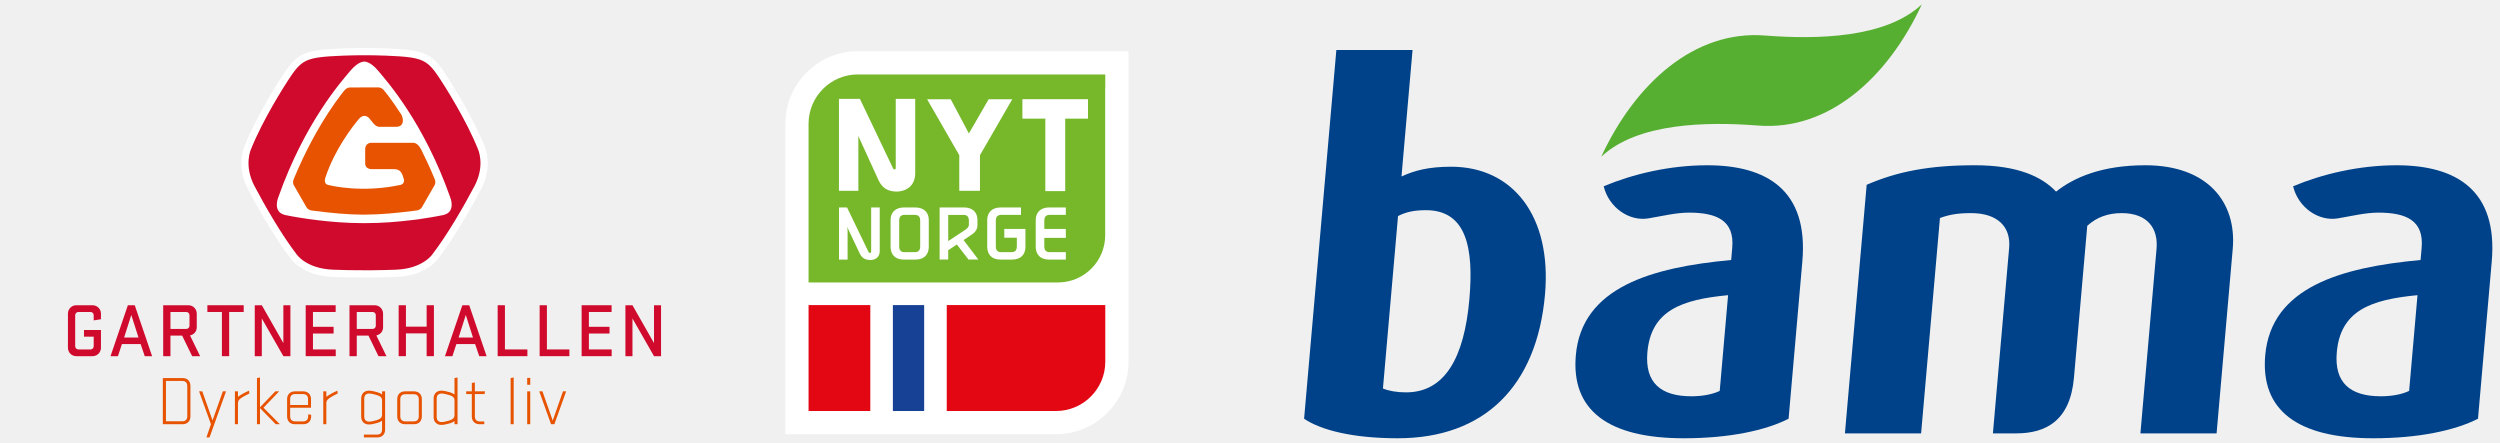
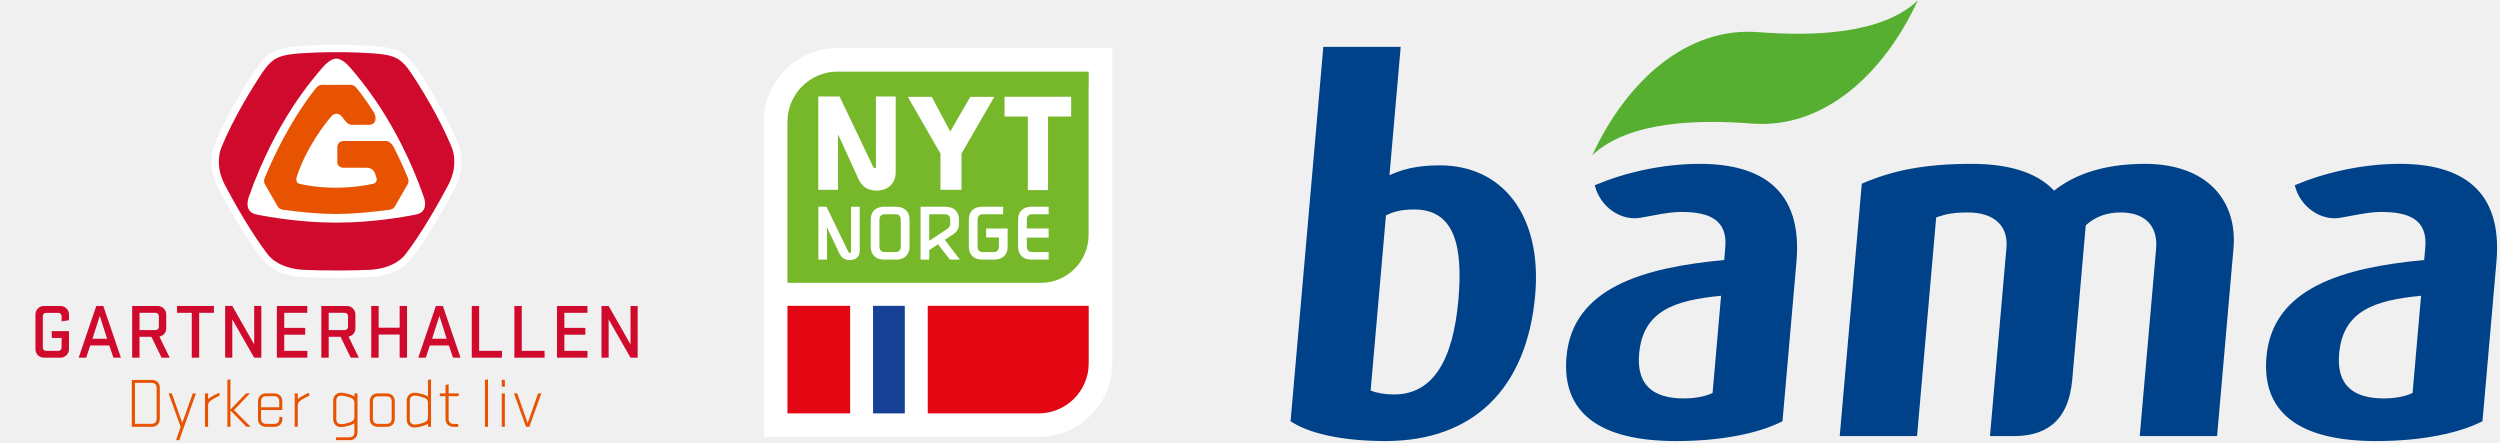
- <svg xmlns="http://www.w3.org/2000/svg" version="1.1" id="Layer_1" x="0px" y="0px" width="384px" height="68px" viewBox="0 0 384 68" style="enable-background:new 0 0 384 68;" xml:space="preserve">
+ <svg xmlns="http://www.w3.org/2000/svg" version="1.1" id="Layer_1" x="0px" y="0px" width="192px" height="34px" viewBox="0 0 192 34" style="enable-background:new 0 0 192 34;" xml:space="preserve">
  <g>
    <g>
-       <path style="fill:#004289;" d="M225.698,45.938c-0.794,9.077-3.804,14.329-9.73,14.329c-1.426,0-2.682-0.225-3.548-0.6    l2.317-26.482c1.177-0.601,2.403-0.9,4.279-0.9C225.242,32.286,226.387,38.062,225.698,45.938z M237.316,45.189    c1.042-11.928-4.889-19.581-14.416-19.581c-3.524,0-5.679,0.601-7.632,1.5l1.7-19.429h-11.703l-4.956,56.639    c2.55,1.724,7.39,2.999,14.367,2.999C227.955,67.318,236.077,59.367,237.316,45.189z" />
-       <path style="fill:#004289;" d="M328.767,66.567l2.479-28.354c0.271-3.076-1.319-5.478-5.373-5.478c-2.024,0-3.803,0.6-5.271,1.949    c0,0-1.328,15.181-2.039,23.303c-0.586,6.697-4.368,8.579-8.878,8.579c-2.543,0-3.574,0-3.574,0l2.494-28.505    c0.282-3.226-1.785-5.327-5.835-5.327c-2.102,0-3.319,0.226-4.794,0.751l-2.894,33.081h-11.702l3.341-38.182    c4.677-2.026,9.564-3.001,16.616-3.001c6.677,0,10.345,1.8,12.474,4.051c2.741-2.175,7.029-4.051,13.708-4.051    c9.6,0,14.053,5.702,13.43,12.83l-2.48,28.354H328.767z" />
-       <path style="fill:#004289;" d="M264.148,60.043c-1.097,0.525-2.624,0.825-4.348,0.825c-4.652,0-7.175-2.027-6.762-6.751    c0.563-6.452,5.283-8.104,12.396-8.778L264.148,60.043z M274.727,64.319l2.113-24.155c0.958-10.954-5.458-14.78-14.611-14.78    c-5.751,0-11.442,1.347-15.901,3.228c0.799,3.303,3.95,5.428,6.879,4.93c2.102-0.357,4.264-0.882,6.21-0.882    c4.277,0,7.023,1.201,6.655,5.402l-0.165,1.874c-12.251,1.126-22.946,4.202-23.859,14.631c-0.735,8.401,4.887,12.751,16.59,12.751    C265.611,67.318,271.192,66.118,274.727,64.319z" />
-       <path style="fill:#004289;" d="M370.043,60.043c-1.1,0.525-2.626,0.825-4.35,0.825c-4.652,0-7.177-2.027-6.762-6.751    c0.562-6.452,5.284-8.104,12.396-8.778L370.043,60.043z M380.62,64.319l2.112-24.155c0.959-10.954-5.46-14.78-14.61-14.78    c-5.751,0-11.443,1.347-15.902,3.228c0.801,3.303,3.95,5.428,6.878,4.93c2.104-0.357,4.265-0.882,6.212-0.882    c4.276,0,7.022,1.201,6.654,5.402l-0.164,1.874c-12.252,1.126-22.947,4.202-23.861,14.631c-0.735,8.401,4.888,12.751,16.59,12.751    C371.503,67.318,377.086,66.118,380.62,64.319z" />
+       <path style="fill:#004289;" d="M112.006,23.019c-0.402,4.608-1.931,7.275-4.939,7.275c-0.724,0-1.361-0.115-1.802-0.306    l1.176-13.443c0.598-0.306,1.221-0.458,2.173-0.458C111.774,16.087,112.354,19.021,112.006,23.019z M117.904,22.64    c0.529-6.057-2.482-9.941-7.318-9.941c-1.79,0-2.883,0.304-3.875,0.761l0.863-9.863h-5.942l-2.516,28.753    c1.295,0.875,3.752,1.522,7.293,1.522C113.151,33.873,117.274,29.836,117.904,22.64z" />
+       <path style="fill:#004289;" d="M164.331,33.491l1.259-14.394c0.137-1.562-0.67-2.781-2.729-2.781c-1.028,0-1.93,0.305-2.675,0.99    c0,0-0.674,7.707-1.035,11.83c-0.297,3.4-2.217,4.355-4.507,4.355c-1.291,0-1.814,0-1.814,0l1.266-14.471    c0.144-1.637-0.906-2.704-2.962-2.704c-1.067,0-1.686,0.115-2.435,0.382l-1.469,16.793h-5.94l1.696-19.384    c2.374-1.028,4.854-1.523,8.435-1.523c3.391,0,5.252,0.915,6.332,2.057c1.393-1.104,3.569-2.057,6.961-2.057    c4.873,0,7.133,2.895,6.816,6.514l-1.258,14.394H164.331z" />
+       <path style="fill:#004289;" d="M131.526,30.179c-0.558,0.268-1.332,0.42-2.207,0.42c-2.362,0-3.644-1.029-3.434-3.427    c0.286-3.277,2.682-4.114,6.293-4.456L131.526,30.179z M136.896,32.351l1.073-12.264c0.486-5.56-2.771-7.503-7.418-7.503    c-2.919,0-5.809,0.684-8.072,1.639c0.405,1.677,2.005,2.756,3.492,2.503c1.066-0.181,2.165-0.448,3.152-0.448    c2.172,0,3.565,0.609,3.379,2.742l-0.083,0.951c-6.221,0.572-11.65,2.134-12.113,7.429c-0.373,4.265,2.48,6.473,8.422,6.473    C132.269,33.873,135.103,33.263,136.896,32.351z" />
+       <path style="fill:#004289;" d="M185.286,30.179c-0.558,0.268-1.333,0.42-2.208,0.42c-2.362,0-3.644-1.029-3.433-3.427    c0.284-3.277,2.682-4.114,6.293-4.456L185.286,30.179z M190.655,32.351l1.073-12.264c0.486-5.56-2.772-7.503-7.418-7.503    c-2.919,0-5.81,0.684-8.072,1.639c0.405,1.677,2.005,2.756,3.491,2.503c1.068-0.181,2.165-0.448,3.153-0.448    c2.172,0,3.565,0.609,3.379,2.742l-0.084,0.951c-6.219,0.572-11.649,2.134-12.114,7.429c-0.372,4.265,2.482,6.473,8.423,6.473    C186.026,33.873,188.862,33.263,190.655,32.351z" />
    </g>
-     <path style="fill:#56AF31;" d="M245.953,24.07c5.554-5.212,16.152-5.403,24.117-4.784c10.794,0.839,19.886-7.318,25.121-18.615   c-5.555,5.212-16.153,5.403-24.117,4.784C260.279,4.616,251.188,12.773,245.953,24.07z" />
+     <path style="fill:#56AF31;" d="M122.288,11.917c2.82-2.646,8.2-2.743,12.244-2.428c5.48,0.426,10.096-3.716,12.754-9.45   c-2.82,2.646-8.201,2.743-12.244,2.429C129.562,2.041,124.946,6.182,122.288,11.917z" />
  </g>
  <g>
    <g>
-       <path style="fill:#CF0A2C;" d="M12.9,50.69h2.607v2.725c0,0.717-0.575,1.293-1.292,1.293h-2.501c-0.716,0-1.28-0.576-1.28-1.293    v-5.236c0-0.716,0.564-1.294,1.28-1.294h2.501c0.716,0,1.292,0.578,1.292,1.294v0.856l-1.115,0.177v-0.799    c0-0.282-0.212-0.493-0.494-0.493h-1.844c-0.281,0-0.505,0.211-0.505,0.493v4.767c0,0.283,0.224,0.494,0.505,0.494h1.844    c0.282,0,0.494-0.211,0.494-0.494v-1.467H12.9V50.69z" />
-       <path style="fill:#CF0A2C;" d="M23.362,54.708h-1.127l-0.633-1.856h-2.877l-0.61,1.856h-1.14l2.666-7.823h1.058L23.362,54.708z     M19.065,51.842h2.207l-1.104-3.464L19.065,51.842z" />
-       <path style="fill:#CF0A2C;" d="M27.977,51.549h-1.796v3.159h-1.115v-7.823h3.864c0.728,0,1.292,0.578,1.292,1.294v2.077    c0,0.634-0.388,1.116-1.035,1.269l1.551,3.184h-1.221L27.977,51.549z M29.105,48.413c0-0.282-0.211-0.493-0.506-0.493h-2.419    v2.606H28.6c0.294,0,0.506-0.21,0.506-0.492V48.413z" />
-       <path style="fill:#CF0A2C;" d="M31.853,46.885h5.579v1.035H35.2v6.788h-1.116V47.92h-2.231V46.885z" />
-       <path style="fill:#CF0A2C;" d="M44.606,54.708h-1.081l-3.311-5.792v5.792h-1.081v-7.823h1.081l3.311,5.814v-5.814h1.081V54.708z" />
-       <path style="fill:#CF0A2C;" d="M46.955,46.885h4.603v1.035H48.07v2.278h3.171v1.031H48.07v2.444h3.5v1.034h-4.615V46.885z" />
-       <path style="fill:#CF0A2C;" d="M56.596,51.549h-1.796v3.159h-1.116v-7.823h3.864c0.728,0,1.292,0.578,1.292,1.294v2.077    c0,0.634-0.388,1.116-1.034,1.269l1.55,3.184h-1.221L56.596,51.549z M57.723,48.413c0-0.282-0.211-0.493-0.504-0.493h-2.419v2.606    h2.419c0.293,0,0.504-0.21,0.504-0.492V48.413z" />
-       <path style="fill:#CF0A2C;" d="M65.532,51.207H62.35v3.501h-1.115v-7.823h1.115v3.29h3.182v-3.29h1.116v7.823h-1.116V51.207z" />
-       <path style="fill:#CF0A2C;" d="M74.74,54.708h-1.128l-0.634-1.856H70.1l-0.61,1.856h-1.14l2.666-7.823h1.057L74.74,54.708z     M70.441,51.842h2.208l-1.103-3.464L70.441,51.842z" />
-       <path style="fill:#CF0A2C;" d="M76.442,46.885h1.115v6.789h3.452v1.034h-4.567V46.885z" />
-       <path style="fill:#CF0A2C;" d="M82.889,46.885h1.116v6.789h3.452v1.034h-4.568V46.885z" />
-       <path style="fill:#CF0A2C;" d="M89.336,46.885h4.604v1.035h-3.488v2.278h3.17v1.031h-3.17v2.444h3.5v1.034h-4.615V46.885z" />
-       <path style="fill:#CF0A2C;" d="M101.537,54.708h-1.081l-3.31-5.792v5.792h-1.081v-7.823h1.081l3.31,5.814v-5.814h1.081V54.708z" />
+       <path style="fill:#CF0A2C;" d="M3.975,25.432h1.323v1.383c0,0.364-0.292,0.655-0.655,0.655h-1.27c-0.364,0-0.65-0.291-0.65-0.655    v-2.657c0-0.364,0.286-0.658,0.65-0.658h1.27c0.363,0,0.655,0.294,0.655,0.658v0.435l-0.565,0.089v-0.405    c0-0.144-0.108-0.251-0.251-0.251H3.545c-0.143,0-0.257,0.107-0.257,0.251v2.42c0,0.144,0.114,0.251,0.257,0.251h0.936    c0.143,0,0.251-0.107,0.251-0.251v-0.744H3.975V25.432z" />
+       <path style="fill:#CF0A2C;" d="M9.285,27.47H8.713l-0.321-0.94H6.93l-0.31,0.94H6.042l1.353-3.971h0.537L9.285,27.47z     M7.103,26.016h1.122l-0.561-1.758L7.103,26.016z" />
+       <path style="fill:#CF0A2C;" d="M11.627,25.867h-0.912v1.603H10.15v-3.971h1.961c0.369,0,0.656,0.294,0.656,0.658v1.054    c0,0.321-0.197,0.566-0.525,0.644l0.788,1.615h-0.62L11.627,25.867z M12.201,24.275c0-0.144-0.107-0.251-0.257-0.251h-1.228v1.324    h1.228c0.15,0,0.257-0.107,0.257-0.249V24.275z" />
+       <path style="fill:#CF0A2C;" d="M13.596,23.499h2.833v0.525h-1.133v3.445h-0.567v-3.445h-1.132V23.499z" />
+       <path style="fill:#CF0A2C;" d="M20.07,27.47h-0.549L17.84,24.53v2.939h-0.549v-3.971h0.549l1.681,2.952v-2.952h0.549V27.47z" />
+       <path style="fill:#CF0A2C;" d="M21.263,23.499H23.6v0.525h-1.771v1.157h1.61v0.523h-1.61v1.241h1.777v0.523h-2.342V23.499z" />
+       <path style="fill:#CF0A2C;" d="M26.157,25.867h-0.913v1.603h-0.566v-3.971h1.961c0.37,0,0.656,0.294,0.656,0.658v1.054    c0,0.321-0.197,0.566-0.525,0.644l0.787,1.615h-0.62L26.157,25.867z M26.729,24.275c0-0.144-0.107-0.251-0.256-0.251h-1.229v1.324    h1.229c0.149,0,0.256-0.107,0.256-0.249V24.275z" />
+       <path style="fill:#CF0A2C;" d="M30.693,25.693h-1.615v1.776h-0.566v-3.971h0.566v1.67h1.615v-1.67h0.567v3.971h-0.567V25.693z" />
+       <path style="fill:#CF0A2C;" d="M35.368,27.47h-0.573l-0.322-0.94h-1.461l-0.31,0.94h-0.579l1.353-3.971h0.537L35.368,27.47z     M33.186,26.016h1.121l-0.56-1.758L33.186,26.016z" />
+       <path style="fill:#CF0A2C;" d="M36.232,23.499h0.566v3.447h1.752v0.523h-2.319V23.499z" />
+       <path style="fill:#CF0A2C;" d="M39.505,23.499h0.566v3.447h1.753v0.523h-2.319V23.499z" />
+       <path style="fill:#CF0A2C;" d="M42.778,23.499h2.337v0.525h-1.771v1.157h1.609v0.523h-1.609v1.241h1.776v0.523h-2.343V23.499z" />
+       <path style="fill:#CF0A2C;" d="M48.973,27.47h-0.549l-1.68-2.939v2.939h-0.548v-3.971h0.548l1.68,2.952v-2.952h0.549V27.47z" />
    </g>
    <g>
      <g>
-         <path style="fill:#FFFFFF;" d="M55.019,7.38c-0.18,0.001-4.437,0.048-6.399,0.369c-2.246,0.368-3.357,1.108-4.759,3.167     c-1.423,2.091-4.58,7.202-6.33,11.57l0.028-0.062c-0.058,0.121-1.385,3.006,0.549,6.681c0.821,1.557,3.716,6.924,6.553,10.614     l-0.05-0.07c0.073,0.11,1.817,2.714,6.515,2.888c1.794,0.067,3.289,0.094,4.705,0.084c-0.009,0,1.357,0,1.357,0     c1.112-0.005,2.307-0.033,3.657-0.084c4.698-0.174,6.442-2.777,6.515-2.888l-0.051,0.07c2.838-3.69,5.734-9.058,6.553-10.614     c1.936-3.675,0.608-6.56,0.552-6.681l0.026,0.062c-1.75-4.368-4.905-9.479-6.33-11.57c-1.401-2.06-2.513-2.799-4.759-3.167     c-1.961-0.321-6.218-0.368-6.399-0.369C56.942,7.38,55.03,7.38,55.019,7.38z" />
+         <path style="fill:#FFFFFF;" d="M25.356,3.444c-0.091,0.001-2.253,0.024-3.249,0.187c-1.14,0.187-1.705,0.563-2.416,1.608     c-0.722,1.062-2.325,3.656-3.214,5.874l0.016-0.032c-0.03,0.061-0.704,1.526,0.278,3.391c0.417,0.791,1.886,3.516,3.327,5.39     l-0.026-0.036c0.037,0.056,0.922,1.377,3.307,1.466c0.911,0.033,1.67,0.047,2.389,0.042c-0.004,0,0.689,0,0.689,0     c0.565-0.003,1.171-0.017,1.856-0.042c2.385-0.089,3.271-1.41,3.308-1.466l-0.026,0.036c1.441-1.874,2.911-4.599,3.327-5.39     c0.982-1.865,0.309-3.33,0.28-3.391l0.013,0.032c-0.888-2.218-2.49-4.812-3.213-5.874c-0.712-1.045-1.276-1.421-2.417-1.608     c-0.996-0.163-3.157-0.186-3.249-0.187C26.333,3.444,25.362,3.444,25.356,3.444z" />
      </g>
-       <path style="fill:#CF0A2C;" d="M56.942,8.49c0,0,4.33,0.043,6.23,0.354c1.902,0.312,2.758,0.841,4.021,2.695    c1.262,1.855,4.456,6.965,6.217,11.359c0,0,1.169,2.461-0.529,5.688c-1.698,3.225-4.223,7.557-6.451,10.456    c0,0-1.449,2.228-5.625,2.383c-1.197,0.045-2.4,0.076-3.614,0.084h-1.367c-1.566,0.011-3.117-0.026-4.656-0.084    c-4.176-0.155-5.625-2.383-5.625-2.383c-2.228-2.898-4.752-7.23-6.452-10.456c-1.698-3.227-0.529-5.688-0.529-5.688    c1.761-4.394,4.956-9.504,6.218-11.359c1.262-1.854,2.119-2.383,4.019-2.695C50.701,8.534,55.03,8.49,55.03,8.49H56.942z     M56.27,34.271c4.781,0,9.717-0.802,11.783-1.234c2.067-0.432,1.1-2.731,1.1-2.731c-4.067-11.517-9.737-17.853-11.066-19.436    c-1.257-1.501-2.125-1.408-2.125-1.408l0,0c0,0-0.87-0.104-2.15,1.408c-1.33,1.583-7,7.919-11.067,19.436    c0,0-0.967,2.299,1.1,2.731c2.067,0.432,7.002,1.234,11.783,1.234H56.27z" />
-       <path style="fill:#E75300;" d="M53.689,13.427c0.067-0.01,4.444-0.01,4.507-0.001c0.258,0.04,0.49,0.156,0.672,0.327    c0.047,0.042,1.196,1.381,2.793,3.877c0,0,0.433,0.787,0.094,1.418c0,0-0.216,0.432-0.895,0.432c-0.68,0-2.422,0-2.422,0    s-0.549,0.122-1.092-0.543l-0.579-0.713c0,0-0.743-1.012-1.665,0.075c-0.921,1.089-3.68,4.627-5.107,8.935    c0,0-0.379,0.976,0.361,1.16c0.741,0.187,5.336,1.251,11.197,0c0,0,0.7-0.179,0.458-0.944s-0.427-1.475-1.522-1.475    s-3.485,0-3.485,0s-0.91-0.016-0.91-0.849c0-0.832,0-2.19,0-2.19s-0.062-1.005,1.007-1.005c1.152,0,6.288,0,6.288,0    s0.723-0.112,1.279,0.986c0.68,1.347,1.373,2.833,2.043,4.452c0.071,0.175,0.281,0.571,0.059,1.046    c-0.047,0.09-1.973,3.43-1.973,3.43c-0.188,0.319-0.488,0.419-0.786,0.483c-3.177,0.412-5.572,0.631-7.979,0.638l-0.246,0.005    c-2.384-0.009-4.766-0.229-7.913-0.637c-0.298-0.064-0.599-0.165-0.787-0.482c0,0-1.924-3.34-1.973-3.43    c-0.223-0.476-0.012-0.87,0.059-1.048c3.595-8.663,7.755-13.531,7.844-13.613c0.183-0.17,0.414-0.287,0.672-0.327    c0.064-0.009,4.442-0.009,4.509,0.002" />
+       <path style="fill:#CF0A2C;" d="M26.333,4.008c0,0,2.199,0.022,3.163,0.18c0.966,0.158,1.4,0.427,2.042,1.369    c0.641,0.941,2.263,3.536,3.156,5.766c0,0,0.594,1.25-0.269,2.888c-0.862,1.638-2.144,3.836-3.275,5.308    c0,0-0.736,1.131-2.856,1.209c-0.607,0.023-1.218,0.039-1.834,0.043h-0.694c-0.795,0.006-1.583-0.013-2.363-0.043    c-2.12-0.078-2.855-1.209-2.855-1.209c-1.131-1.472-2.412-3.67-3.275-5.308c-0.861-1.638-0.268-2.888-0.268-2.888    c0.893-2.23,2.515-4.825,3.157-5.766c0.64-0.941,1.075-1.21,2.04-1.369c0.966-0.157,3.164-0.18,3.164-0.18H26.333z M25.992,17.095    c2.427,0,4.933-0.407,5.982-0.626c1.049-0.22,0.559-1.386,0.559-1.386c-2.064-5.847-4.943-9.063-5.618-9.868    C26.275,4.453,25.835,4.5,25.835,4.5l0,0c0,0-0.441-0.052-1.092,0.715c-0.675,0.804-3.554,4.021-5.619,9.868    c0,0-0.49,1.166,0.559,1.386c1.049,0.219,3.555,0.626,5.982,0.626H25.992z" />
+       <path style="fill:#E75300;" d="M24.682,6.514c0.034-0.005,2.256-0.005,2.288,0c0.131,0.02,0.249,0.079,0.341,0.166    c0.025,0.022,0.608,0.702,1.419,1.968c0,0,0.219,0.399,0.047,0.72c0,0-0.11,0.219-0.454,0.219c-0.345,0-1.229,0-1.229,0    s-0.279,0.062-0.554-0.275l-0.294-0.362c0,0-0.377-0.514-0.845,0.038c-0.468,0.553-1.869,2.35-2.593,4.536    c0,0-0.193,0.495,0.183,0.588c0.376,0.095,2.709,0.636,5.684,0c0,0,0.356-0.091,0.233-0.479s-0.216-0.749-0.772-0.749    s-1.77,0-1.77,0s-0.461-0.008-0.461-0.431c0-0.422,0-1.112,0-1.112s-0.032-0.511,0.511-0.511c0.584,0,3.192,0,3.192,0    s0.367-0.057,0.649,0.501c0.346,0.684,0.697,1.438,1.038,2.26c0.036,0.089,0.143,0.29,0.03,0.531    c-0.024,0.046-1.001,1.742-1.001,1.742c-0.096,0.162-0.248,0.212-0.399,0.245c-1.613,0.209-2.829,0.32-4.051,0.323l-0.125,0.002    c-1.21-0.004-2.419-0.116-4.017-0.323c-0.152-0.033-0.304-0.083-0.4-0.245c0,0-0.977-1.696-1.001-1.742    c-0.113-0.241-0.006-0.441,0.03-0.532c1.825-4.397,3.937-6.87,3.982-6.911c0.093-0.086,0.21-0.146,0.341-0.166    c0.033-0.004,2.255-0.004,2.289,0.001" />
    </g>
    <g>
-       <path style="fill:#E75300;" d="M25.01,58.067h3.056c0.703,0,1.182,0.471,1.182,1.194v4.705c0,0.723-0.479,1.192-1.182,1.192H25.01    V58.067z M25.489,64.711h2.503c0.511,0,0.777-0.277,0.777-0.787v-4.62c0-0.511-0.267-0.788-0.777-0.788h-2.503V64.711z" />
-       <path style="fill:#E75300;" d="M30.579,60.112h0.49l1.576,4.462l1.586-4.462h0.49l-2.534,7.07h-0.479l0.691-2.023L30.579,60.112z" />
-       <path style="fill:#E75300;" d="M38.297,60.443c-0.351,0.168-0.66,0.329-0.969,0.51c-0.436,0.257-0.776,0.501-0.776,0.96v3.246    h-0.469v-5.047h0.469v0.841c0.383-0.298,1.043-0.67,1.703-0.947L38.297,60.443z" />
-       <path style="fill:#E75300;" d="M40.47,62.626l2.512,2.533h-0.629l-2.417-2.471v2.471h-0.468v-7.092l0.468-0.085v4.567l2.354-2.438    h0.585L40.47,62.626z" />
-       <path style="fill:#E75300;" d="M44.567,62.626v1.309c0,0.512,0.266,0.788,0.777,0.788h1.214c0.512,0,0.777-0.276,0.777-0.788    v-0.298l0.458,0.075v0.255c0,0.723-0.479,1.192-1.182,1.192H45.28c-0.703,0-1.181-0.47-1.181-1.192v-2.662    c0-0.724,0.479-1.192,1.181-1.192h1.31c0.703,0,1.182,0.469,1.182,1.192v1.321H44.567z M44.567,62.211h2.747v-0.896    c0-0.511-0.266-0.787-0.777-0.787h-1.193c-0.511,0-0.777,0.276-0.777,0.787V62.211z" />
-       <path style="fill:#E75300;" d="M51.87,60.443c-0.352,0.168-0.66,0.329-0.969,0.51c-0.436,0.257-0.776,0.501-0.776,0.96v3.246    h-0.469v-5.047h0.469v0.841c0.382-0.298,1.043-0.67,1.703-0.947L51.87,60.443z" />
-       <path style="fill:#E75300;" d="M57.971,64.956c-0.415,0.129-0.937,0.244-1.31,0.244c-0.703,0-1.182-0.468-1.182-1.189v-2.812    c0-0.725,0.479-1.193,1.182-1.193c0.373,0,0.895,0.118,1.31,0.245c0.299,0.085,0.522,0.192,0.713,0.341v-0.479h0.469v5.876    c0,0.726-0.479,1.194-1.182,1.194h-2.076v-0.427h2.013c0.51,0,0.777-0.275,0.777-0.788v-1.352    C58.493,64.765,58.27,64.872,57.971,64.956z M58.684,61.507c0-0.458-0.298-0.671-0.777-0.819    c-0.405-0.128-0.917-0.244-1.182-0.244c-0.511,0-0.777,0.275-0.777,0.788v2.745c0,0.513,0.266,0.788,0.777,0.788    c0.266,0,0.777-0.115,1.182-0.244c0.479-0.149,0.777-0.362,0.777-0.819V61.507z" />
-       <path style="fill:#E75300;" d="M64.795,63.967c0,0.723-0.479,1.192-1.182,1.192h-1.416c-0.703,0-1.182-0.47-1.182-1.192v-2.662    c0-0.724,0.479-1.192,1.182-1.192h1.416c0.703,0,1.182,0.469,1.182,1.192V63.967z M63.549,60.55h-1.288    c-0.511,0-0.777,0.277-0.777,0.787v2.598c0,0.512,0.266,0.788,0.777,0.788h1.288c0.512,0,0.777-0.276,0.777-0.788v-2.598    C64.326,60.827,64.061,60.55,63.549,60.55z" />
-       <path style="fill:#E75300;" d="M66.605,61.199c0-0.725,0.479-1.193,1.181-1.193c0.374,0,0.895,0.118,1.31,0.245    c0.298,0.085,0.522,0.192,0.713,0.341v-2.524l0.468-0.085v7.177H69.81v-0.48c-0.191,0.15-0.416,0.257-0.713,0.341    c-0.416,0.129-0.937,0.246-1.31,0.246c-0.702,0-1.181-0.469-1.181-1.193V61.199z M69.81,61.507c0-0.458-0.299-0.671-0.777-0.819    c-0.404-0.128-0.916-0.244-1.182-0.244c-0.511,0-0.777,0.275-0.777,0.788v2.811c0,0.51,0.266,0.787,0.777,0.787    c0.266,0,0.777-0.118,1.182-0.245c0.479-0.15,0.777-0.362,0.777-0.819V61.507z" />
-       <path style="fill:#E75300;" d="M71.609,60.112h0.862v-1.288l0.468-0.086v1.374h1.565l-0.075,0.416h-1.49v3.417    c0,0.512,0.266,0.787,0.776,0.787h0.671v0.427h-0.734c-0.703,0-1.182-0.47-1.182-1.192v-3.438h-0.862V60.112z" />
-       <path style="fill:#E75300;" d="M78.434,58.067l0.468-0.085v7.177h-0.468V58.067z" />
-       <path style="fill:#E75300;" d="M80.977,58.047h0.469v1.054h-0.469V58.047z M80.977,60.112h0.469v5.047h-0.469V60.112z" />
-       <path style="fill:#E75300;" d="M82.83,60.112h0.49l1.577,4.493l1.575-4.493h0.49l-1.81,5.047H84.64L82.83,60.112z" />
+       <path style="fill:#E75300;" d="M10.122,29.177h1.552c0.356,0,0.6,0.239,0.6,0.606v2.389c0,0.366-0.244,0.605-0.6,0.605h-1.552    V29.177z M10.365,32.549h1.271c0.259,0,0.394-0.141,0.394-0.399v-2.345c0-0.259-0.135-0.4-0.394-0.4h-1.271V32.549z" />
+       <path style="fill:#E75300;" d="M12.949,30.215h0.249l0.8,2.265l0.805-2.265h0.249l-1.286,3.59h-0.243l0.351-1.027L12.949,30.215z" />
+       <path style="fill:#E75300;" d="M16.867,30.383c-0.178,0.085-0.334,0.167-0.492,0.258c-0.221,0.132-0.394,0.257-0.394,0.488v1.648    h-0.238v-2.562h0.238v0.426c0.194-0.15,0.529-0.339,0.865-0.48L16.867,30.383z" />
+       <path style="fill:#E75300;" d="M17.97,31.49l1.275,1.287h-0.319l-1.227-1.256v1.256h-0.237v-3.601l0.237-0.044v2.32l1.195-1.238    h0.297L17.97,31.49z" />
+       <path style="fill:#E75300;" d="M20.05,31.49v0.665c0,0.26,0.136,0.399,0.395,0.399h0.617c0.259,0,0.395-0.14,0.395-0.399v-0.151    l0.232,0.038v0.13c0,0.366-0.243,0.605-0.6,0.605h-0.675c-0.357,0-0.6-0.239-0.6-0.605V30.82c0-0.367,0.243-0.605,0.6-0.605h0.665    c0.357,0,0.6,0.238,0.6,0.605v0.67H20.05z M20.05,31.28h1.395v-0.455c0-0.259-0.135-0.399-0.394-0.399h-0.606    c-0.259,0-0.395,0.141-0.395,0.399V31.28z" />
+       <path style="fill:#E75300;" d="M23.758,30.383c-0.179,0.085-0.335,0.167-0.493,0.258c-0.221,0.132-0.394,0.257-0.394,0.488v1.648    h-0.238v-2.562h0.238v0.426c0.194-0.15,0.53-0.339,0.865-0.48L23.758,30.383z" />
+       <path style="fill:#E75300;" d="M26.855,32.674c-0.211,0.065-0.475,0.124-0.665,0.124c-0.356,0-0.6-0.238-0.6-0.604v-1.427    c0-0.369,0.244-0.607,0.6-0.607c0.19,0,0.454,0.062,0.665,0.125c0.152,0.042,0.265,0.098,0.362,0.173v-0.243h0.238v2.982    c0,0.369-0.243,0.607-0.6,0.607h-1.054v-0.218h1.022c0.259,0,0.395-0.139,0.395-0.399v-0.686    C27.12,32.576,27.007,32.631,26.855,32.674z M27.217,30.923c0-0.233-0.151-0.34-0.395-0.416c-0.206-0.064-0.465-0.124-0.6-0.124    c-0.26,0-0.395,0.14-0.395,0.4v1.394c0,0.261,0.135,0.399,0.395,0.399c0.134,0,0.394-0.058,0.6-0.123    c0.243-0.076,0.395-0.184,0.395-0.417V30.923z" />
+       <path style="fill:#E75300;" d="M30.319,32.172c0,0.366-0.243,0.605-0.6,0.605H29c-0.356,0-0.6-0.239-0.6-0.605V30.82    c0-0.367,0.243-0.605,0.6-0.605h0.719c0.356,0,0.6,0.238,0.6,0.605V32.172z M29.687,30.438h-0.654    c-0.259,0-0.395,0.141-0.395,0.398v1.319c0,0.26,0.135,0.399,0.395,0.399h0.654c0.26,0,0.395-0.14,0.395-0.399v-1.319    C30.082,30.578,29.947,30.438,29.687,30.438z" />
+       <path style="fill:#E75300;" d="M31.239,30.768c0-0.369,0.243-0.607,0.599-0.607c0.19,0,0.455,0.062,0.665,0.125    c0.151,0.042,0.266,0.098,0.363,0.173v-1.281l0.237-0.044v3.645h-0.237v-0.244c-0.097,0.076-0.211,0.131-0.363,0.172    c-0.21,0.066-0.475,0.126-0.665,0.126c-0.356,0-0.599-0.238-0.599-0.606V30.768z M32.866,30.923c0-0.233-0.152-0.34-0.395-0.416    c-0.205-0.064-0.465-0.124-0.6-0.124c-0.26,0-0.395,0.14-0.395,0.4v1.426c0,0.26,0.135,0.4,0.395,0.4    c0.135,0,0.395-0.061,0.6-0.124c0.243-0.077,0.395-0.185,0.395-0.417V30.923z" />
+       <path style="fill:#E75300;" d="M33.779,30.215h0.438v-0.653l0.238-0.045v0.698h0.794l-0.039,0.211h-0.756v1.734    c0,0.261,0.135,0.399,0.394,0.399h0.341v0.218h-0.374c-0.357,0-0.6-0.239-0.6-0.605v-1.746h-0.438V30.215z" />
+       <path style="fill:#E75300;" d="M37.243,29.177l0.238-0.044v3.645h-0.238V29.177z" />
+       <path style="fill:#E75300;" d="M38.535,29.166h0.238v0.535h-0.238V29.166z M38.535,30.215h0.238v2.562h-0.238V30.215z" />
+       <path style="fill:#E75300;" d="M39.475,30.215h0.249l0.8,2.281l0.8-2.281h0.249l-0.919,2.562h-0.259L39.475,30.215z" />
    </g>
  </g>
  <g>
    <g>
-       <path style="fill:#FFFFFF;" d="M131.753,7.867c-6.123,0.003-11.115,4.998-11.122,11.125v47.703h41.583    c6.127-0.006,11.121-4.995,11.124-11.122V7.867H131.753z" />
+       <path style="fill:#FFFFFF;" d="M64.312,3.691c-3.109,0.001-5.644,2.537-5.646,5.647v24.218h21.11    c3.111-0.003,5.646-2.536,5.647-5.646V3.691H64.312z" />
    </g>
    <g>
	</g>
-     <path style="fill:#76B82A;" d="M131.753,11.433c-4.161,0.004-7.551,3.394-7.557,7.562v24.387h38.451   c3.924-0.069,7.104-3.276,7.108-7.237V13.567c0-0.065,0.011-0.125,0.017-0.189v-1.944H131.753z" />
-     <path style="fill:#E30613;" d="M162.214,63.131c4.163-0.007,7.557-3.396,7.558-7.559v-8.709h-24.351v16.268H162.214z" />
+     <path style="fill:#76B82A;" d="M64.312,5.502C62.2,5.504,60.479,7.225,60.476,9.34v12.381h19.521   c1.992-0.035,3.606-1.664,3.608-3.675V6.585c0-0.033,0.006-0.064,0.009-0.096V5.502H64.312z" />
+     <path style="fill:#E30613;" d="M79.776,31.748c2.114-0.004,3.837-1.725,3.837-3.838v-4.422H71.251v8.26H79.776z" />
    <g>
      <g>
-         <path style="fill:#FFFFFF;" d="M133.81,31.868h1.317v6.696c0,0.944-0.667,1.37-1.429,1.37c-0.776,0-1.303-0.287-1.651-1.01     l-1.94-4.103c0,0,0.084,0.402,0.084,0.612v4.437h-1.319v-8.002h1.235l3.272,6.778c0.138,0.305,0.431,0.265,0.431-0.024V31.868z" />
-         <path style="fill:#FFFFFF;" d="M142.662,33.771v4.135c0,1.175-0.697,1.965-2.04,1.965h-1.804c-1.291,0-2.023-0.748-2.023-1.965     v-4.135c0-1.176,0.791-1.902,2.023-1.902h1.804C141.881,31.868,142.662,32.604,142.662,33.771z M138.93,33.008     c-0.542,0-0.816,0.276-0.816,0.898v3.925c0,0.622,0.273,0.901,0.816,0.901h1.593c0.542,0,0.818-0.279,0.818-0.901v-3.925     c0-0.623-0.276-0.898-0.818-0.898H138.93z" />
-         <path style="fill:#FFFFFF;" d="M144.328,31.868h3.771c1.264,0,2.038,0.736,2.038,1.902v0.857c0,0.654-0.444,1.125-0.902,1.43     l-1.233,0.817l2.274,2.995h-1.512l-1.79-2.314l-1.33,0.872v1.442h-1.317V31.868z M148.251,35.308     c0.293-0.195,0.57-0.431,0.57-0.815v-0.586c0-0.623-0.277-0.898-0.819-0.898h-2.357v4.02L148.251,35.308z" />
-         <path style="fill:#FFFFFF;" d="M156.188,35.162h1.319v2.743c0,1.175-0.695,1.965-2.04,1.965h-1.802     c-1.292,0-2.027-0.748-2.027-1.965v-4.135c0-1.176,0.792-1.902,2.027-1.902h3.162v1.14h-3.054c-0.538,0-0.814,0.276-0.814,0.898     v3.925c0,0.622,0.276,0.901,0.814,0.901h1.596c0.54,0,0.818-0.279,0.818-0.901V36.52l-1.927-0.007v-1.351H156.188z" />
+         <path style="fill:#FFFFFF;" d="M65.356,15.876h0.669v3.398c0,0.48-0.339,0.696-0.726,0.696c-0.394,0-0.662-0.146-0.838-0.513     l-0.985-2.083c0,0,0.042,0.204,0.042,0.31v2.253H62.85v-4.062h0.627l1.661,3.441c0.07,0.155,0.219,0.133,0.219-0.012V15.876z" />
+         <path style="fill:#FFFFFF;" d="M69.851,16.841v2.099c0,0.598-0.354,0.998-1.037,0.998h-0.915c-0.655,0-1.027-0.38-1.027-0.998     v-2.099c0-0.597,0.401-0.965,1.027-0.965h0.915C69.454,15.876,69.851,16.25,69.851,16.841z M67.956,16.455     c-0.275,0-0.415,0.14-0.415,0.456v1.993c0,0.316,0.14,0.457,0.415,0.457h0.809c0.275,0,0.415-0.141,0.415-0.457v-1.993     c0-0.316-0.14-0.456-0.415-0.456H67.956z" />
+         <path style="fill:#FFFFFF;" d="M70.696,15.876h1.915c0.641,0,1.035,0.374,1.035,0.965v0.436c0,0.332-0.226,0.571-0.458,0.726     l-0.625,0.414l1.155,1.521h-0.768l-0.908-1.176l-0.676,0.443v0.732h-0.668V15.876z M72.688,17.622     c0.149-0.1,0.289-0.219,0.289-0.414v-0.297c0-0.316-0.14-0.456-0.416-0.456h-1.197v2.041L72.688,17.622z" />
+         <path style="fill:#FFFFFF;" d="M76.717,17.548h0.669v1.392c0,0.598-0.353,0.998-1.035,0.998h-0.915     c-0.656,0-1.029-0.38-1.029-0.998v-2.099c0-0.597,0.401-0.965,1.029-0.965h1.605v0.579h-1.55c-0.273,0-0.413,0.14-0.413,0.456     v1.993c0,0.316,0.14,0.457,0.413,0.457h0.81c0.274,0,0.416-0.141,0.416-0.457v-0.666l-0.979-0.004v-0.685H76.717z" />
      </g>
    </g>
-     <path style="fill:#FFFFFF;" d="M137.586,15.189v10.604c0,0.292-0.293,0.333-0.431,0.027l-5.072-10.632h-3.22v14.122h2.982v-7.665   c0-0.05-0.001-0.106-0.007-0.165v-0.584l3.126,6.827c0.521,1.085,1.285,1.587,2.373,1.682l-0.001,0.003   c0.036,0.005,0.07,0.005,0.105,0.006c0.073,0.003,0.149,0.006,0.225,0.006c0.007,0,0.015,0,0.023,0c0.001,0,0.004,0,0.005,0   c0.015,0,0.028,0.005,0.044,0.005c0.247,0,0.489-0.03,0.718-0.085c0.451-0.097,0.875-0.288,1.231-0.59   c0.552-0.472,0.893-1.212,0.888-2.119V15.189H137.586z" />
-     <path style="fill:#FFFFFF;" d="M163.71,38.732h-2.486c-0.539,0-0.818-0.279-0.818-0.901v-1.294h3.304v-1.375h-3.304v-1.256   c0-0.623,0.279-0.898,0.818-0.898h2.486v-1.14h-2.596c-1.232,0-2.025,0.726-2.025,1.902v4.135c0,1.217,0.736,1.965,2.025,1.965   h2.596V38.732z" />
-     <polygon style="fill:#FFFFFF;" points="157.039,15.234 157.039,18.223 160.563,18.223 160.563,29.356 163.617,29.356    163.617,18.223 167.116,18.223 167.116,15.234  " />
-     <path style="fill:#FFFFFF;" d="M146.032,15.247l2.789,5.251l3.034-5.251h3.628l-4.961,8.591v5.47h-3.177v-5.47l-4.939-8.591   H146.032z" />
-     <rect x="124.196" y="46.863" style="fill:#E30613;" width="9.483" height="16.268" />
-     <rect x="137.145" y="46.863" style="fill:#164194;" width="4.807" height="16.268" />
+     <path style="fill:#FFFFFF;" d="M67.273,7.409v5.383c0,0.148-0.148,0.169-0.219,0.014L64.48,7.409h-1.635v7.169h1.514v-3.891   c0-0.025-0.001-0.054-0.003-0.083v-0.296l1.587,3.465c0.265,0.552,0.652,0.806,1.204,0.854v0.001   c0.019,0.002,0.036,0.002,0.053,0.003c0.038,0.002,0.076,0.003,0.114,0.003c0.004,0,0.007,0,0.012,0c0,0,0.002,0,0.002,0   c0.007,0,0.014,0.003,0.022,0.003c0.126,0,0.249-0.016,0.365-0.043c0.228-0.05,0.444-0.146,0.624-0.3   c0.28-0.24,0.454-0.616,0.451-1.075v-5.81H67.273z" />
+     <path style="fill:#FFFFFF;" d="M80.536,19.36h-1.262c-0.273,0-0.416-0.141-0.416-0.457v-0.657h1.677v-0.698h-1.677v-0.638   c0-0.316,0.142-0.456,0.416-0.456h1.262v-0.579h-1.318c-0.625,0-1.029,0.368-1.029,0.965v2.099c0,0.618,0.374,0.998,1.029,0.998   h1.318V19.36z" />
+     <polygon style="fill:#FFFFFF;" points="77.149,7.431 77.149,8.948 78.938,8.948 78.938,14.601 80.489,14.601 80.489,8.948    82.265,8.948 82.265,7.431  " />
+     <path style="fill:#FFFFFF;" d="M71.562,7.438l1.416,2.666l1.541-2.666h1.841l-2.518,4.361v2.777h-1.613v-2.777L69.72,7.438H71.562z   " />
+     <rect x="60.476" y="23.488" style="fill:#E30613;" width="4.815" height="8.26" />
+     <rect x="67.05" y="23.488" style="fill:#164194;" width="2.439" height="8.26" />
  </g>
</svg>
